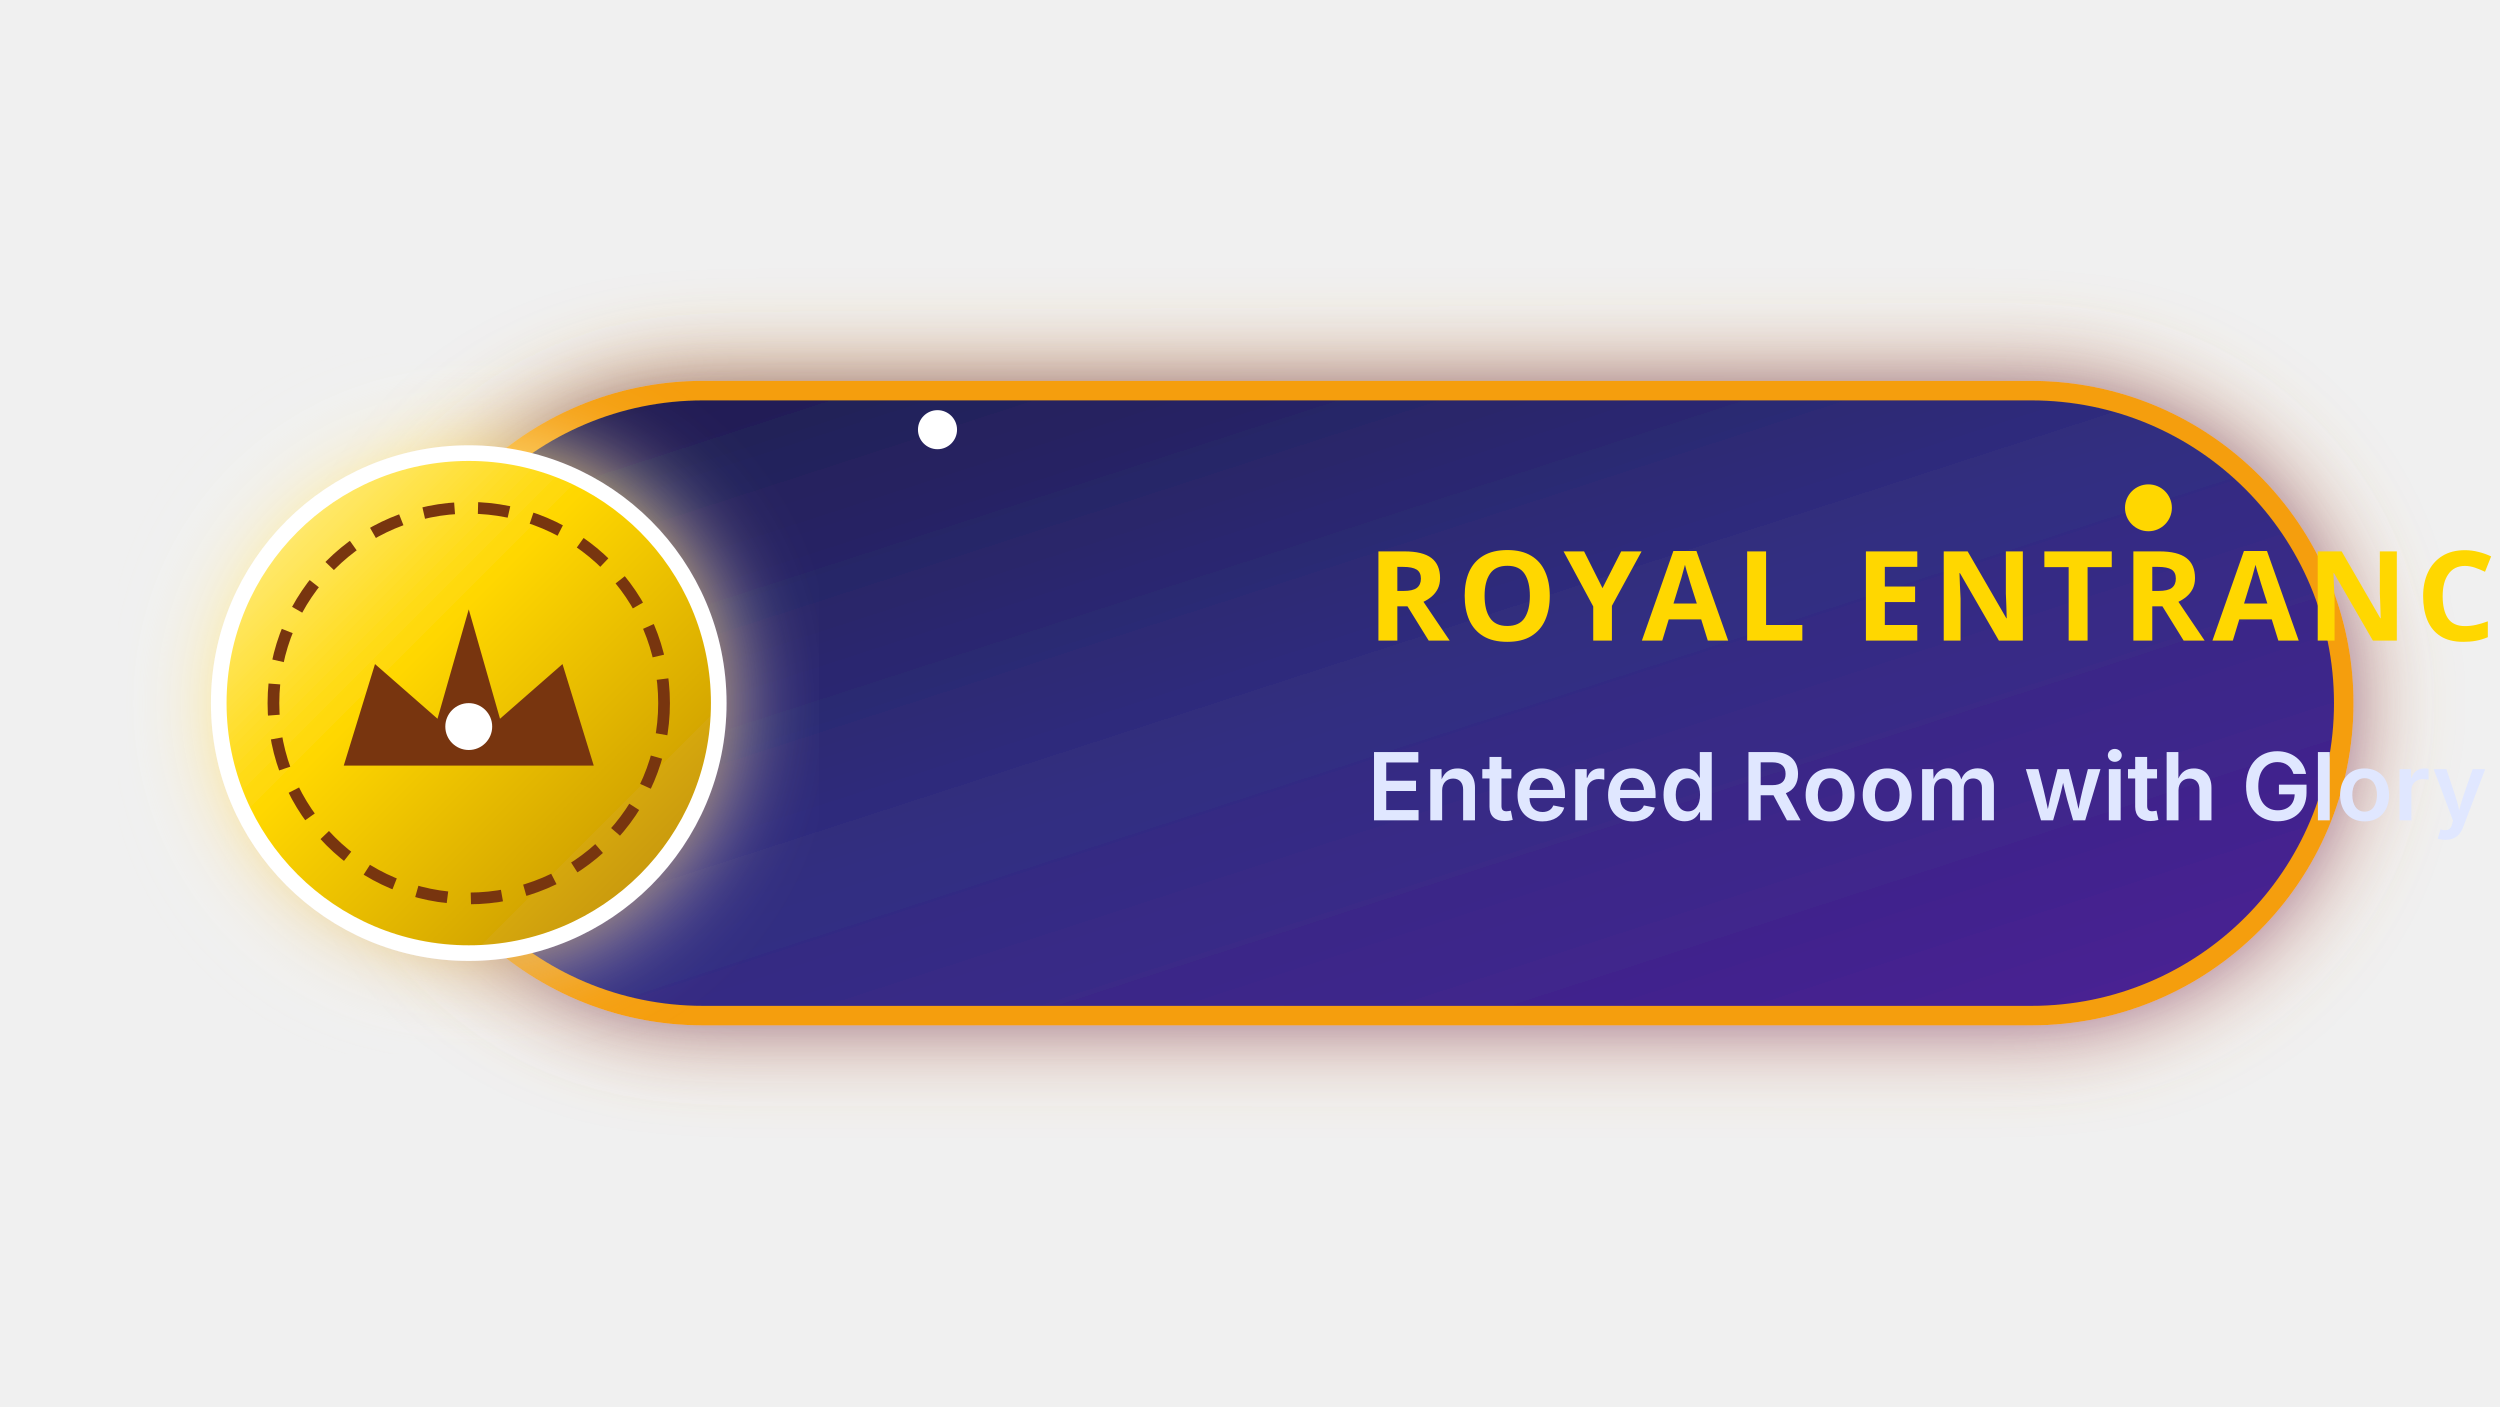
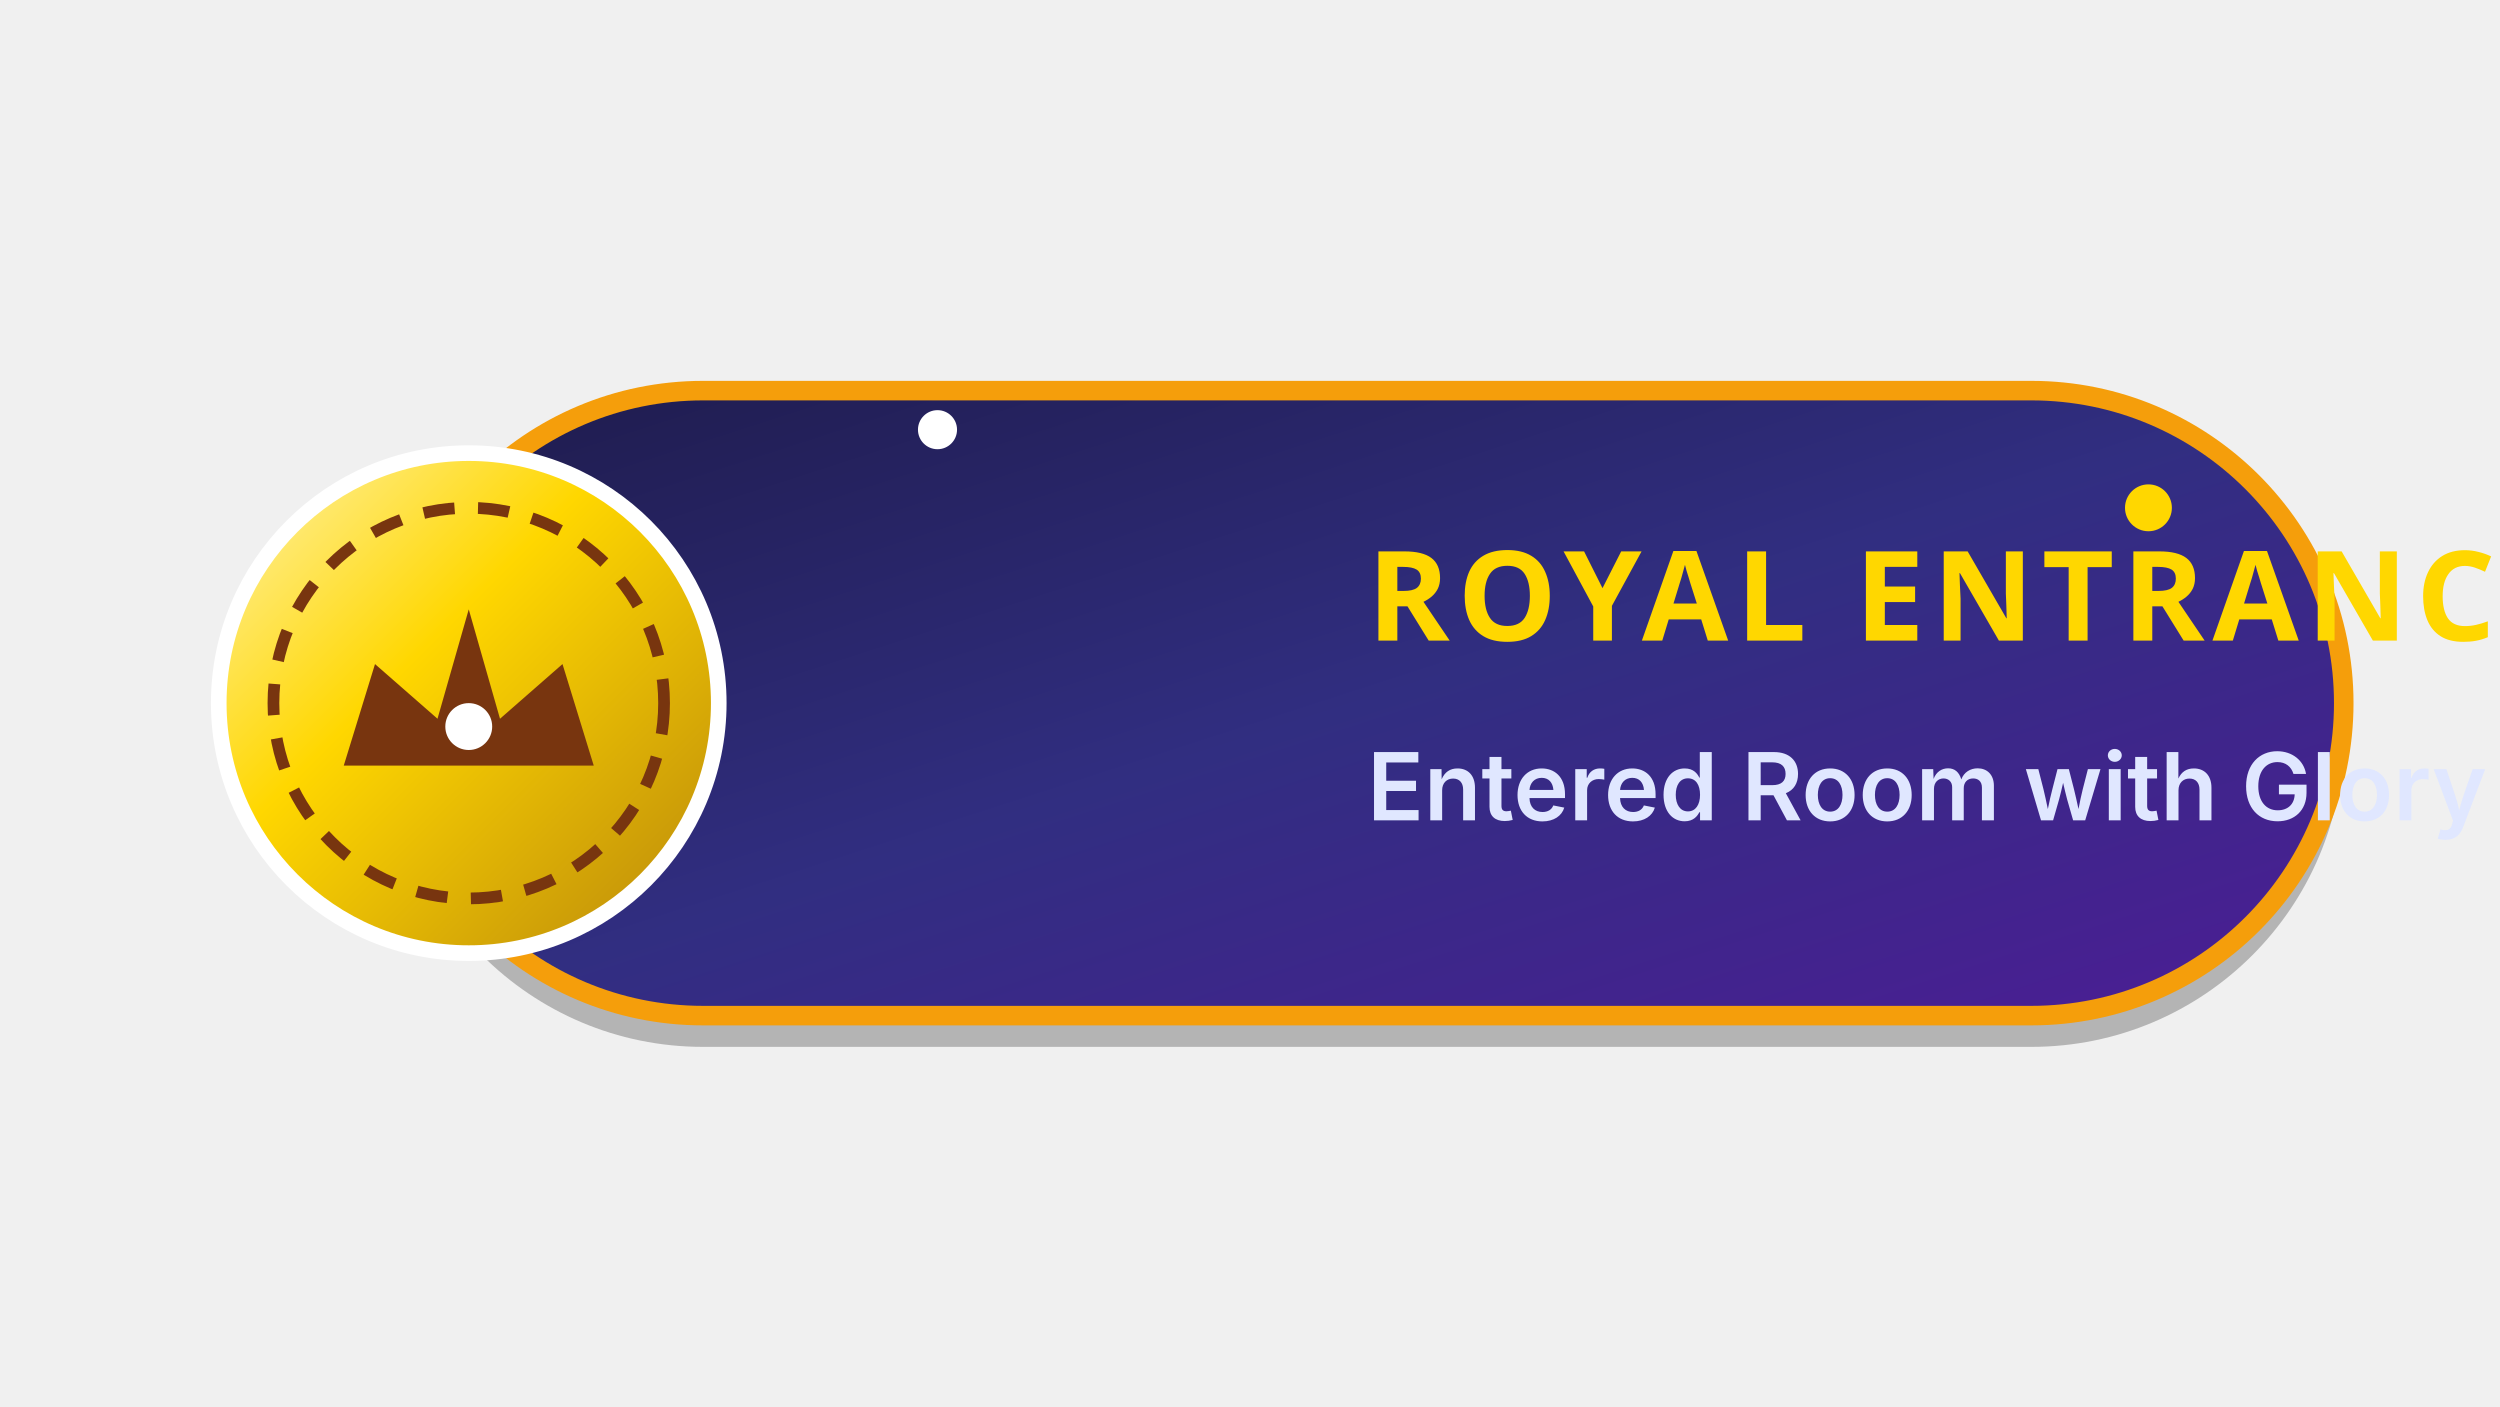
<svg xmlns="http://www.w3.org/2000/svg" viewBox="0 0 320 180" width="320" height="180">
  <defs>
    <linearGradient id="goldCoin" x1="0%" y1="0%" x2="100%" y2="100%">
      <stop offset="0%" stop-color="#FFF3B0" />
      <stop offset="40%" stop-color="#FFD700" />
      <stop offset="100%" stop-color="#B8860B" />
    </linearGradient>
    <linearGradient id="bubbleBanner" x1="0%" y1="0%" x2="100%" y2="100%">
      <stop offset="0%" stop-color="#1E1B4B" />
      <stop offset="50%" stop-color="#312E81" />
      <stop offset="100%" stop-color="#4C1D95" />
    </linearGradient>
-     <filter id="goldGlow" x="-20%" y="-20%" width="140%" height="140%">
-       <feGaussianBlur stdDeviation="6" result="blur" />
-       <feComposite in="SourceGraphic" in2="blur" operator="over" />
-     </filter>
  </defs>
-   <rect x="50" y="50" width="250" height="80" rx="40" fill="url(#bubbleBanner)" stroke="#F59E0B" stroke-width="2.5" filter="url(#goldGlow)" />
+   <rect x="50" y="54" width="250" height="80" rx="40" fill="#000000" opacity="0.25" />
+   <rect x="50" y="50" width="250" height="80" rx="40" fill="url(#bubbleBanner)" stroke="#F59E0B" stroke-width="2.5" />
  <g transform="translate(60, 90)">
-     <circle cx="0" cy="0" r="32" fill="url(#goldCoin)" stroke="#FFF" stroke-width="2" filter="url(#goldGlow)" />
+     <circle cx="0" cy="0" r="32" fill="url(#goldCoin)" stroke="#FFF" stroke-width="2" />
    <circle cx="0" cy="0" r="25" fill="none" stroke="#78350F" stroke-width="1.5" stroke-dasharray="4,3" />
    <path d="M -12 -5 L -16 8 L 16 8 L 12 -5 L 4 2 L 0 -12 L -4 2 Z" fill="#78350F" />
    <circle cx="0" cy="3" r="3" fill="#FFF" />
  </g>
  <text x="175" y="82" font-family="'Outfit', sans-serif" font-size="16" font-weight="900" fill="#FFD700" letter-spacing="1">ROYAL ENTRANCE</text>
  <text x="175" y="105" font-family="'Inter', sans-serif" font-size="12" font-weight="600" fill="#E0E7FF">Entered Room with Glory ✨</text>
  <circle cx="275" cy="65" r="3" fill="#FFD700" />
  <circle cx="120" cy="55" r="2.5" fill="#FFF" />
</svg>
